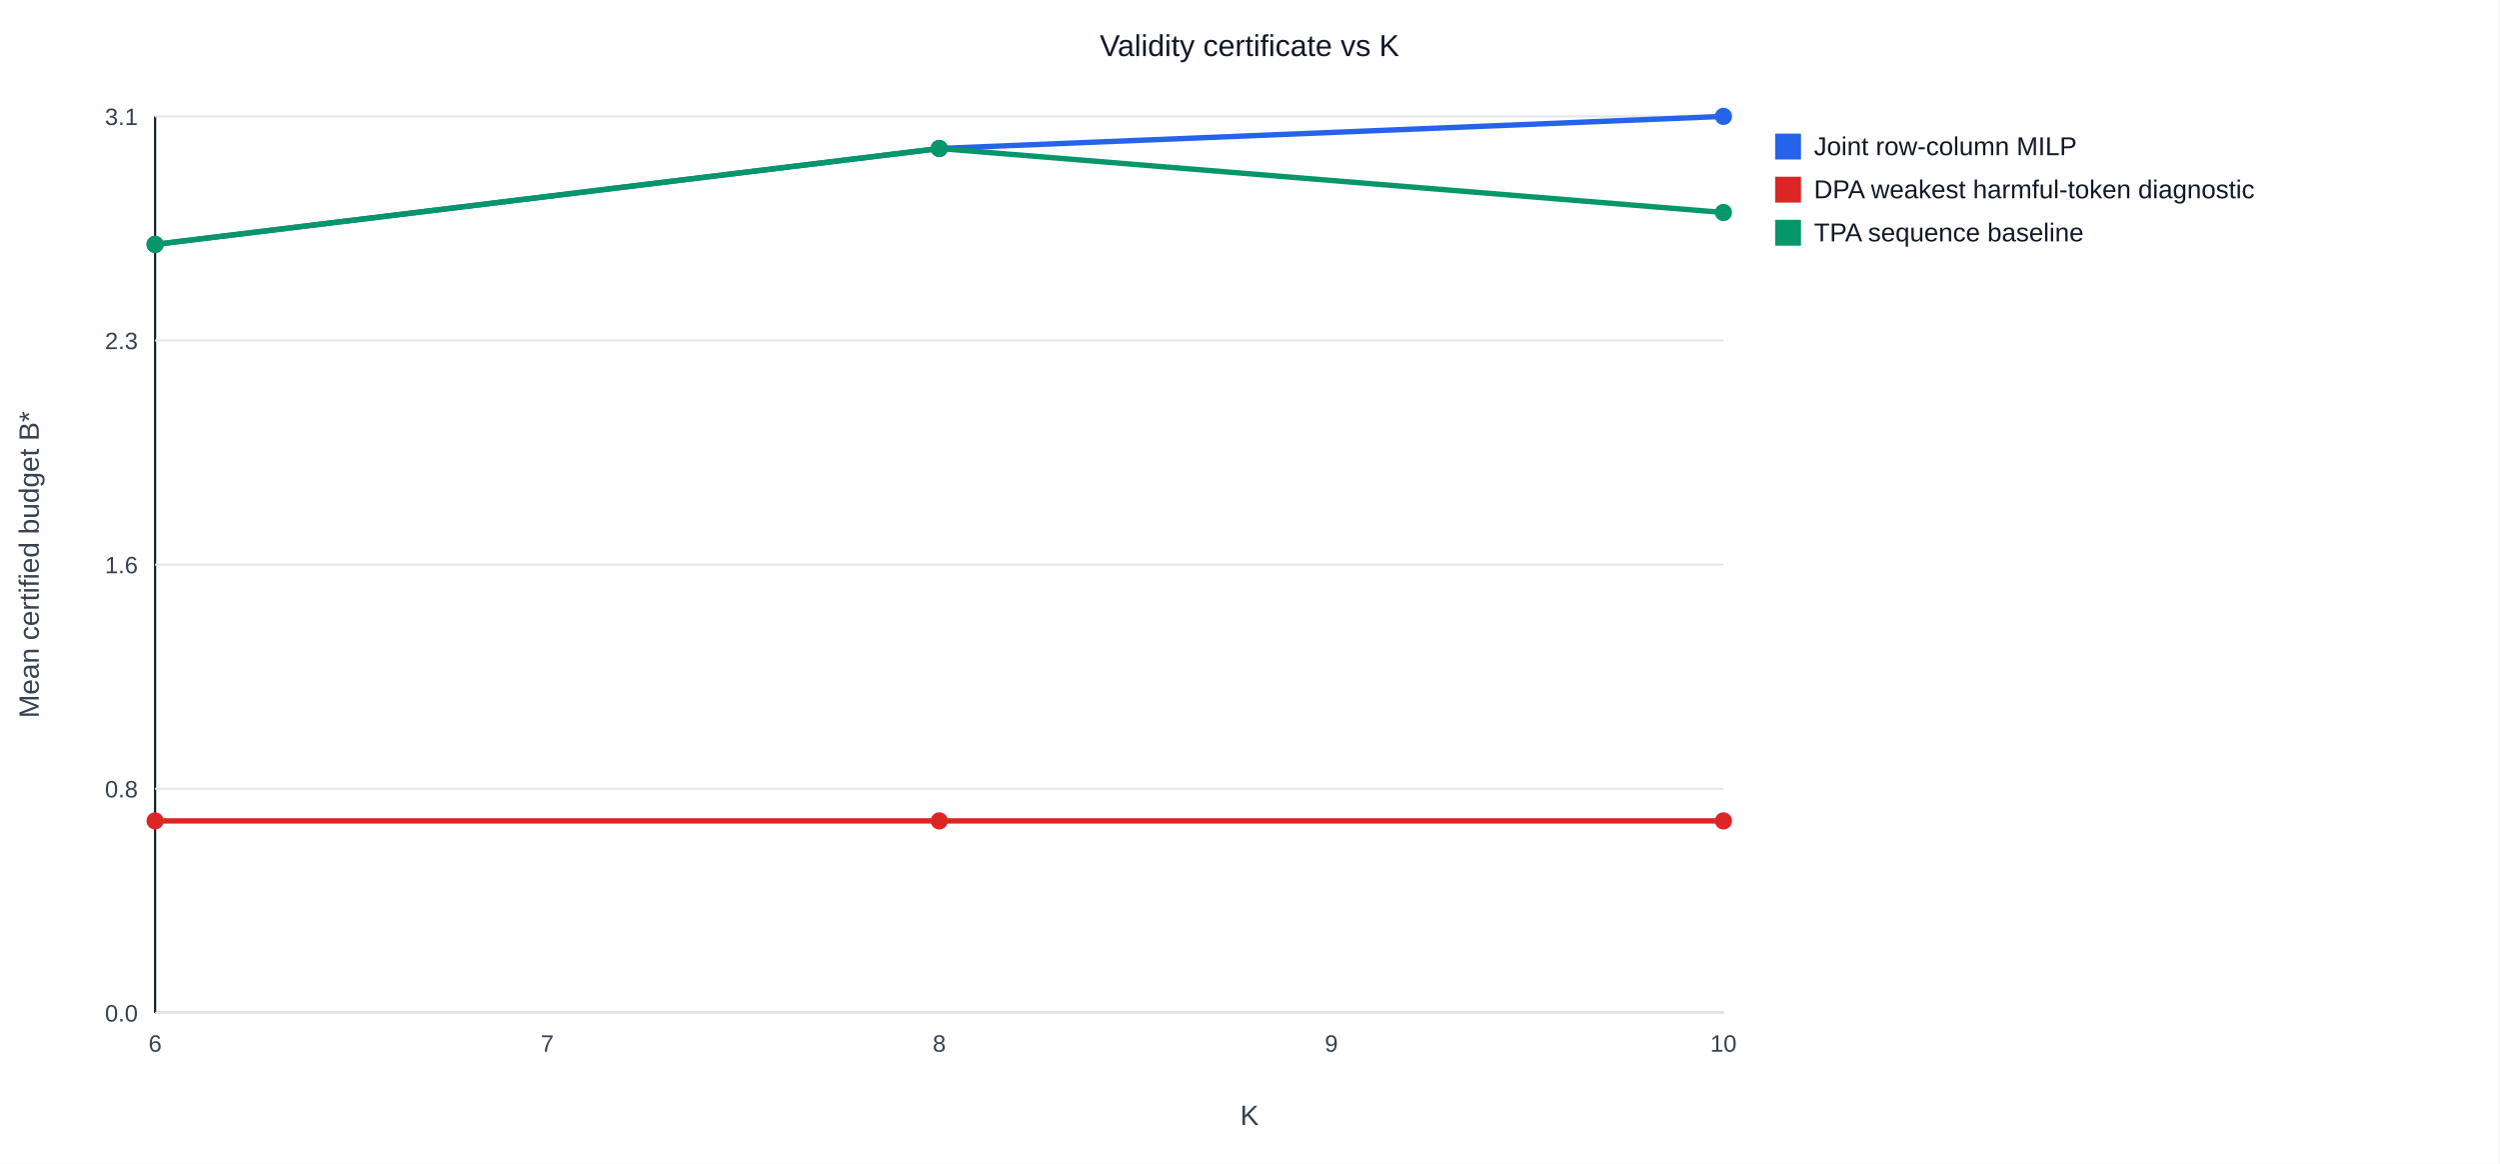
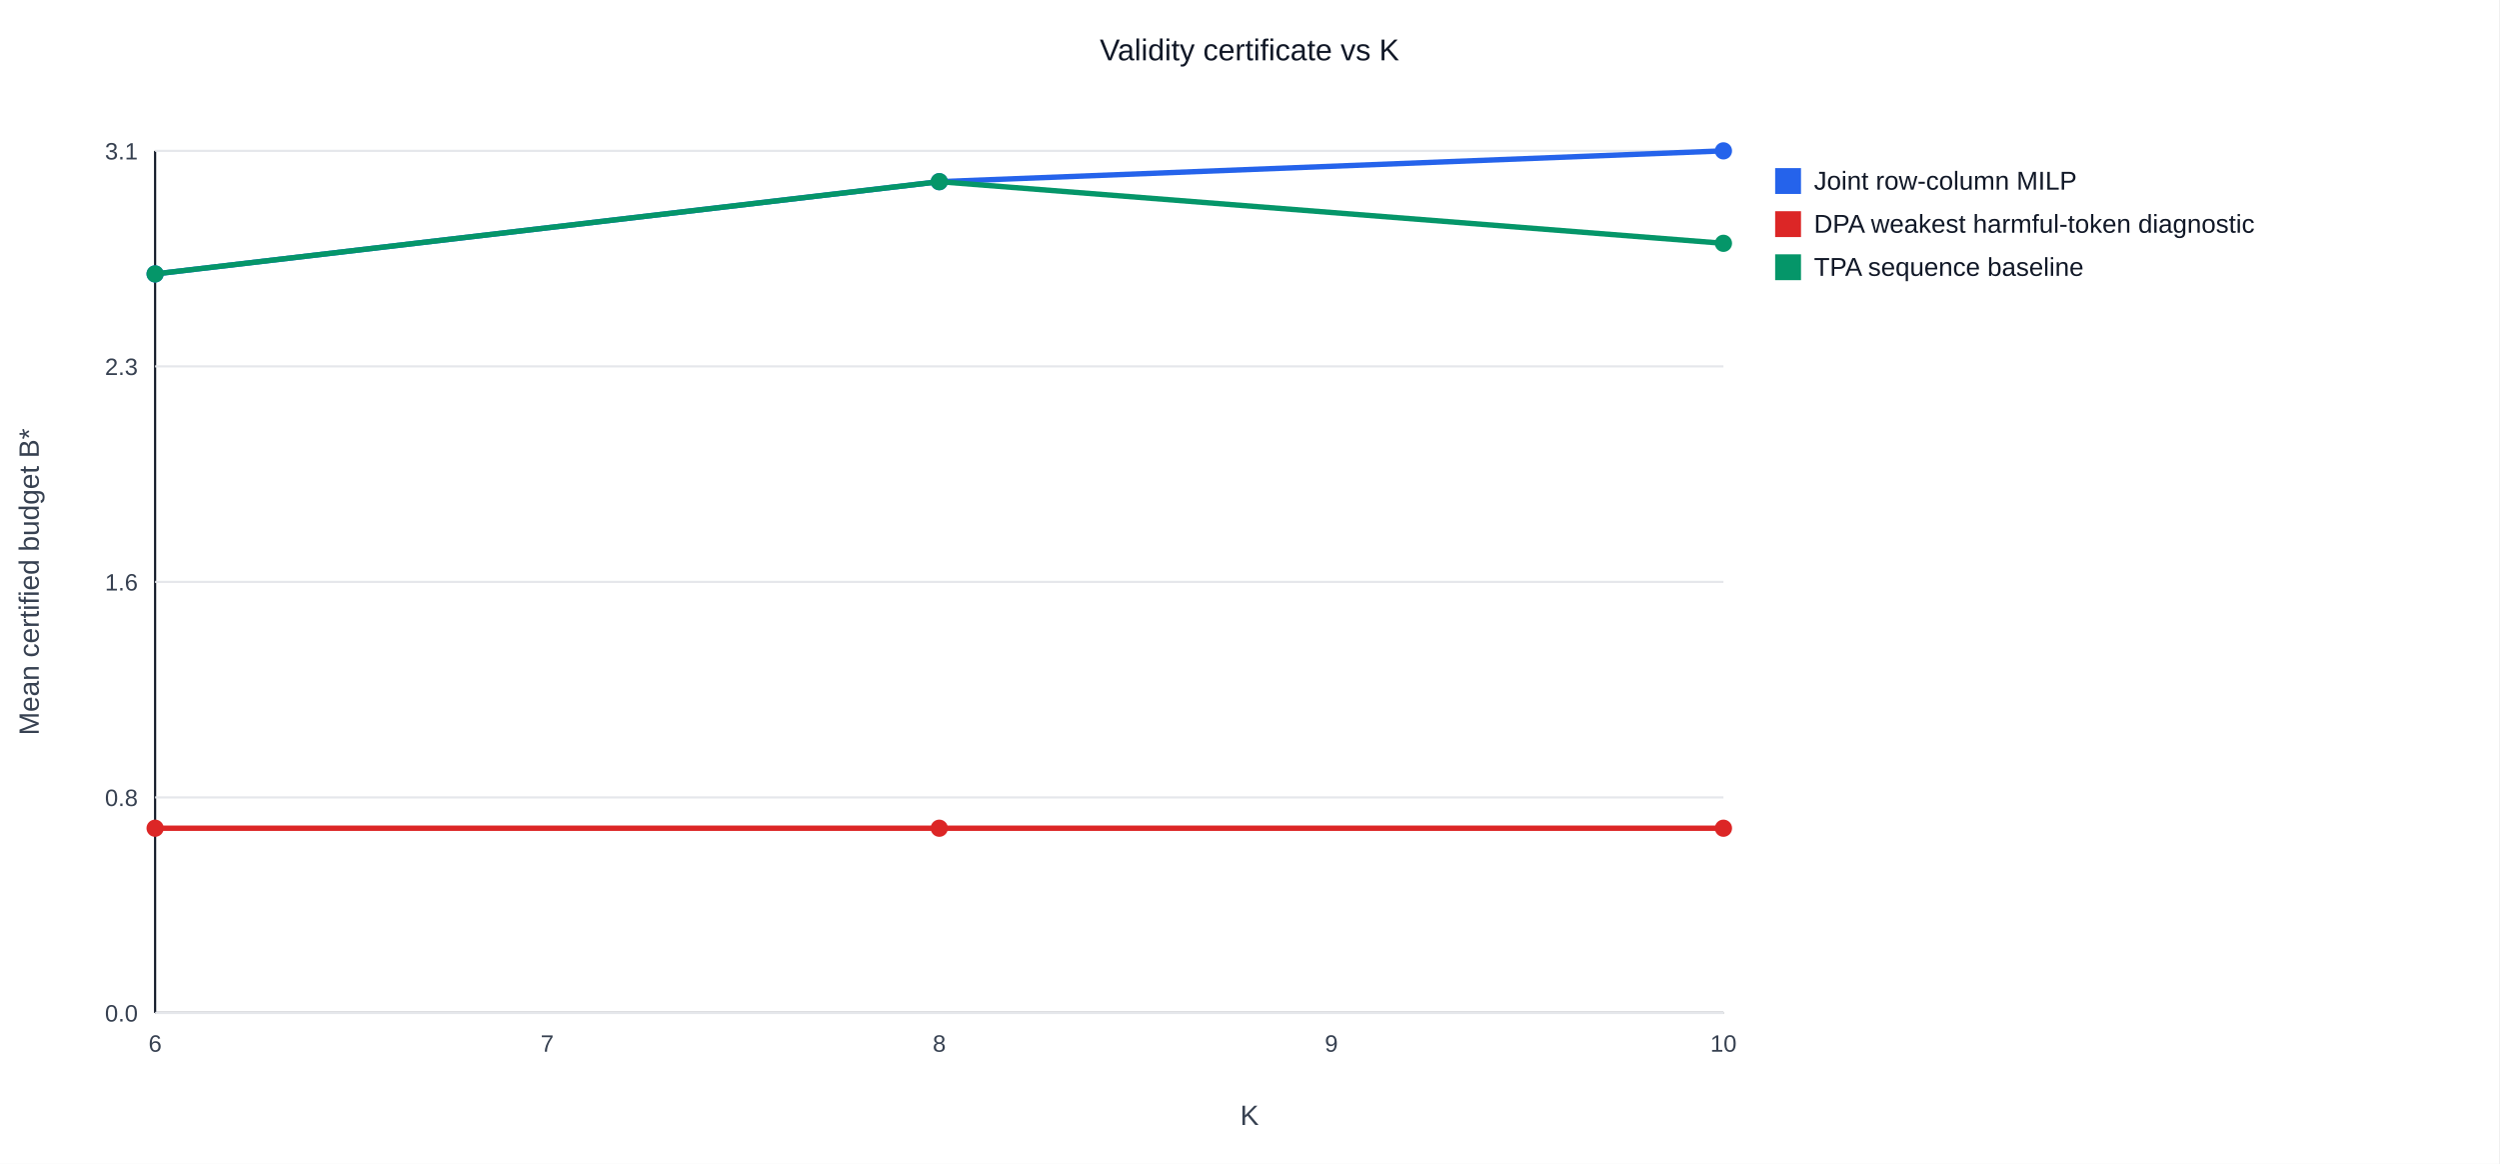
<svg xmlns="http://www.w3.org/2000/svg" width="1160" height="540" viewBox="0 0 1160 540">
  <rect width="100%" height="100%" fill="#ffffff" />
-   <text x="580.0" y="26" text-anchor="middle" font-family="Arial, sans-serif" font-size="14" fill="#111827">Validity certificate vs K</text>
-   <line x1="72" y1="54" x2="72" y2="470" stroke="#111827" />
+   <text x="580.0" y="28" text-anchor="middle" font-family="Arial, sans-serif" font-size="14" fill="#111827">Validity certificate vs K</text>
+   <line x1="72" y1="70" x2="72" y2="470" stroke="#111827" />
  <line x1="72" y1="470" x2="800" y2="470" stroke="#111827" />
  <text x="580.0" y="522" text-anchor="middle" font-family="Arial, sans-serif" font-size="13" fill="#374151">K</text>
-   <text x="18" y="262.0" transform="rotate(-90 18 262.0)" text-anchor="middle" font-family="Arial, sans-serif" font-size="13" fill="#374151">Mean certified budget B*</text>
+   <text x="18" y="270.0" transform="rotate(-90 18 270.0)" text-anchor="middle" font-family="Arial, sans-serif" font-size="13" fill="#374151">Mean certified budget B*</text>
  <line x1="72" y1="470.0" x2="800" y2="470.0" stroke="#e5e7eb" />
  <text x="64" y="474.0" text-anchor="end" font-family="Arial, sans-serif" font-size="11" fill="#374151">0.0</text>
-   <line x1="72" y1="366.0" x2="800" y2="366.0" stroke="#e5e7eb" />
-   <text x="64" y="370.0" text-anchor="end" font-family="Arial, sans-serif" font-size="11" fill="#374151">0.8</text>
-   <line x1="72" y1="262.0" x2="800" y2="262.0" stroke="#e5e7eb" />
-   <text x="64" y="266.0" text-anchor="end" font-family="Arial, sans-serif" font-size="11" fill="#374151">1.6</text>
-   <line x1="72" y1="158.0" x2="800" y2="158.0" stroke="#e5e7eb" />
-   <text x="64" y="162.0" text-anchor="end" font-family="Arial, sans-serif" font-size="11" fill="#374151">2.3</text>
-   <line x1="72" y1="54.0" x2="800" y2="54.0" stroke="#e5e7eb" />
-   <text x="64" y="58.0" text-anchor="end" font-family="Arial, sans-serif" font-size="11" fill="#374151">3.1</text>
+   <line x1="72" y1="370.0" x2="800" y2="370.0" stroke="#e5e7eb" />
+   <text x="64" y="374.0" text-anchor="end" font-family="Arial, sans-serif" font-size="11" fill="#374151">0.8</text>
+   <line x1="72" y1="270.0" x2="800" y2="270.0" stroke="#e5e7eb" />
+   <text x="64" y="274.0" text-anchor="end" font-family="Arial, sans-serif" font-size="11" fill="#374151">1.6</text>
+   <line x1="72" y1="170.0" x2="800" y2="170.0" stroke="#e5e7eb" />
+   <text x="64" y="174.0" text-anchor="end" font-family="Arial, sans-serif" font-size="11" fill="#374151">2.3</text>
+   <line x1="72" y1="70.0" x2="800" y2="70.0" stroke="#e5e7eb" />
+   <text x="64" y="74.0" text-anchor="end" font-family="Arial, sans-serif" font-size="11" fill="#374151">3.1</text>
  <text x="72.0" y="488" text-anchor="middle" font-family="Arial, sans-serif" font-size="11" fill="#374151">6</text>
  <text x="254.0" y="488" text-anchor="middle" font-family="Arial, sans-serif" font-size="11" fill="#374151">7</text>
  <text x="436.0" y="488" text-anchor="middle" font-family="Arial, sans-serif" font-size="11" fill="#374151">8</text>
  <text x="618.0" y="488" text-anchor="middle" font-family="Arial, sans-serif" font-size="11" fill="#374151">9</text>
  <text x="800.0" y="488" text-anchor="middle" font-family="Arial, sans-serif" font-size="11" fill="#374151">10</text>
-   <polyline points="72.0,113.4 436.0,68.9 800.0,54.0" fill="none" stroke="#2563eb" stroke-width="2.5" />
-   <circle cx="72.0" cy="113.4" r="4" fill="#2563eb" />
-   <circle cx="436.0" cy="68.9" r="4" fill="#2563eb" />
-   <circle cx="800.0" cy="54.0" r="4" fill="#2563eb" />
-   <rect x="824" y="62" width="12" height="12" fill="#2563eb" />
-   <text x="842" y="72" font-family="Arial, sans-serif" font-size="12" fill="#111827">Joint row-column MILP</text>
-   <polyline points="72.0,380.9 436.0,380.9 800.0,380.9" fill="none" stroke="#dc2626" stroke-width="2.5" />
-   <circle cx="72.0" cy="380.9" r="4" fill="#dc2626" />
-   <circle cx="436.0" cy="380.9" r="4" fill="#dc2626" />
-   <circle cx="800.0" cy="380.9" r="4" fill="#dc2626" />
-   <rect x="824" y="82" width="12" height="12" fill="#dc2626" />
-   <text x="842" y="92" font-family="Arial, sans-serif" font-size="12" fill="#111827">DPA weakest harmful-token diagnostic</text>
-   <polyline points="72.0,113.4 436.0,68.9 800.0,98.6" fill="none" stroke="#059669" stroke-width="2.5" />
-   <circle cx="72.0" cy="113.4" r="4" fill="#059669" />
-   <circle cx="436.0" cy="68.9" r="4" fill="#059669" />
-   <circle cx="800.0" cy="98.6" r="4" fill="#059669" />
-   <rect x="824" y="102" width="12" height="12" fill="#059669" />
-   <text x="842" y="112" font-family="Arial, sans-serif" font-size="12" fill="#111827">TPA sequence baseline</text>
+   <polyline points="72.0,127.1 436.0,84.3 800.0,70.0" fill="none" stroke="#2563eb" stroke-width="2.5" />
+   <circle cx="72.0" cy="127.1" r="4" fill="#2563eb" />
+   <circle cx="436.0" cy="84.3" r="4" fill="#2563eb" />
+   <circle cx="800.0" cy="70.0" r="4" fill="#2563eb" />
+   <rect x="824" y="78" width="12" height="12" fill="#2563eb" />
+   <text x="842" y="88" font-family="Arial, sans-serif" font-size="12" fill="#111827">Joint row-column MILP</text>
+   <polyline points="72.0,384.3 436.0,384.3 800.0,384.3" fill="none" stroke="#dc2626" stroke-width="2.5" />
+   <circle cx="72.0" cy="384.3" r="4" fill="#dc2626" />
+   <circle cx="436.0" cy="384.3" r="4" fill="#dc2626" />
+   <circle cx="800.0" cy="384.3" r="4" fill="#dc2626" />
+   <rect x="824" y="98" width="12" height="12" fill="#dc2626" />
+   <text x="842" y="108" font-family="Arial, sans-serif" font-size="12" fill="#111827">DPA weakest harmful-token diagnostic</text>
+   <polyline points="72.0,127.1 436.0,84.3 800.0,112.9" fill="none" stroke="#059669" stroke-width="2.5" />
+   <circle cx="72.0" cy="127.1" r="4" fill="#059669" />
+   <circle cx="436.0" cy="84.3" r="4" fill="#059669" />
+   <circle cx="800.0" cy="112.9" r="4" fill="#059669" />
+   <rect x="824" y="118" width="12" height="12" fill="#059669" />
+   <text x="842" y="128" font-family="Arial, sans-serif" font-size="12" fill="#111827">TPA sequence baseline</text>
</svg>
